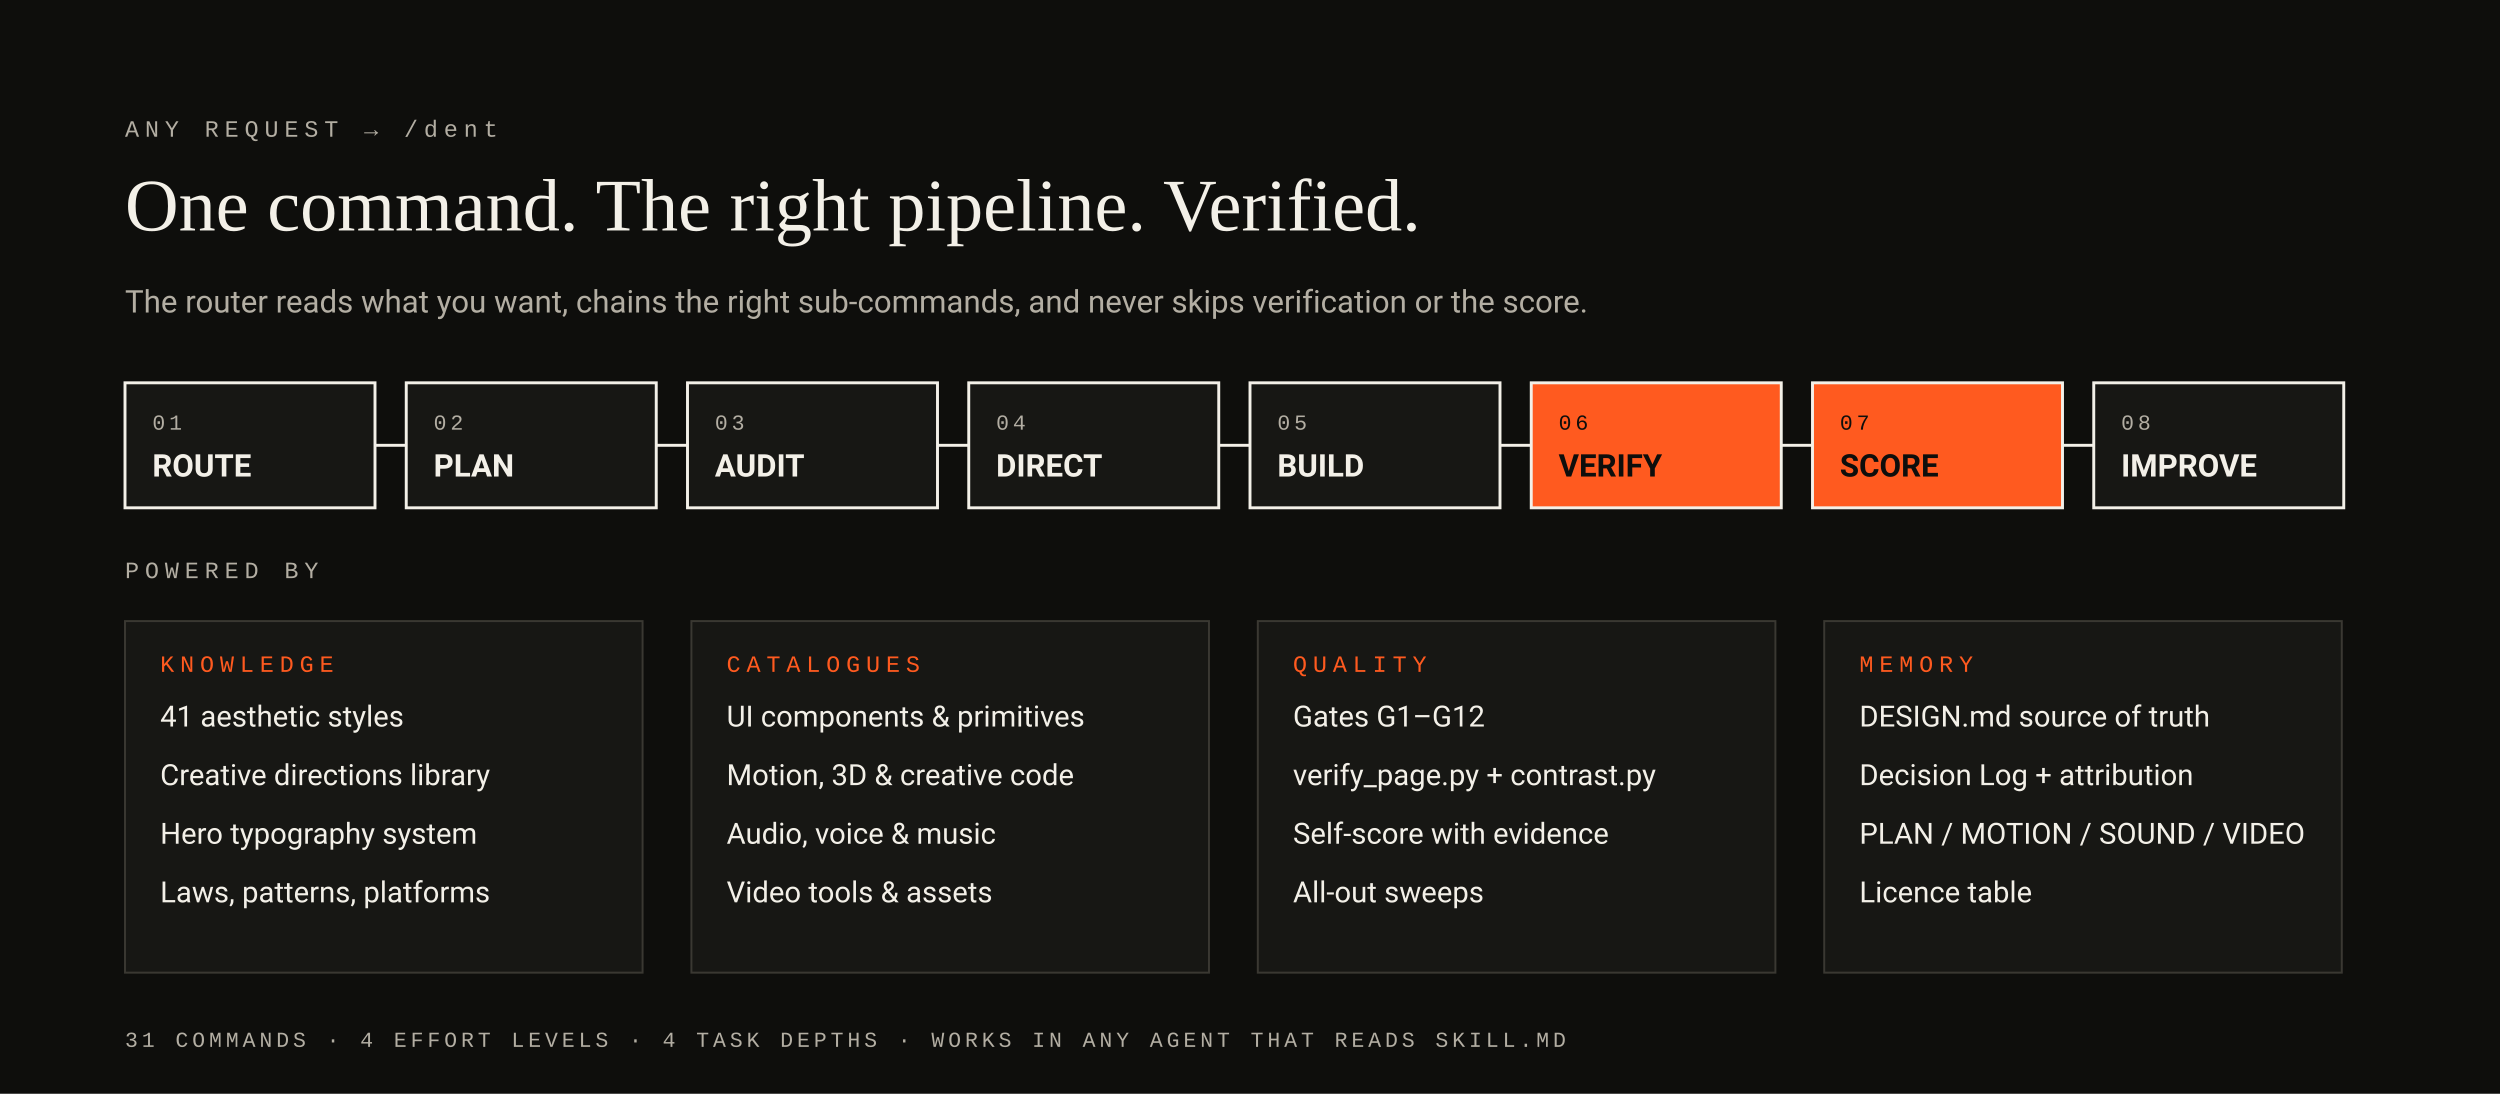
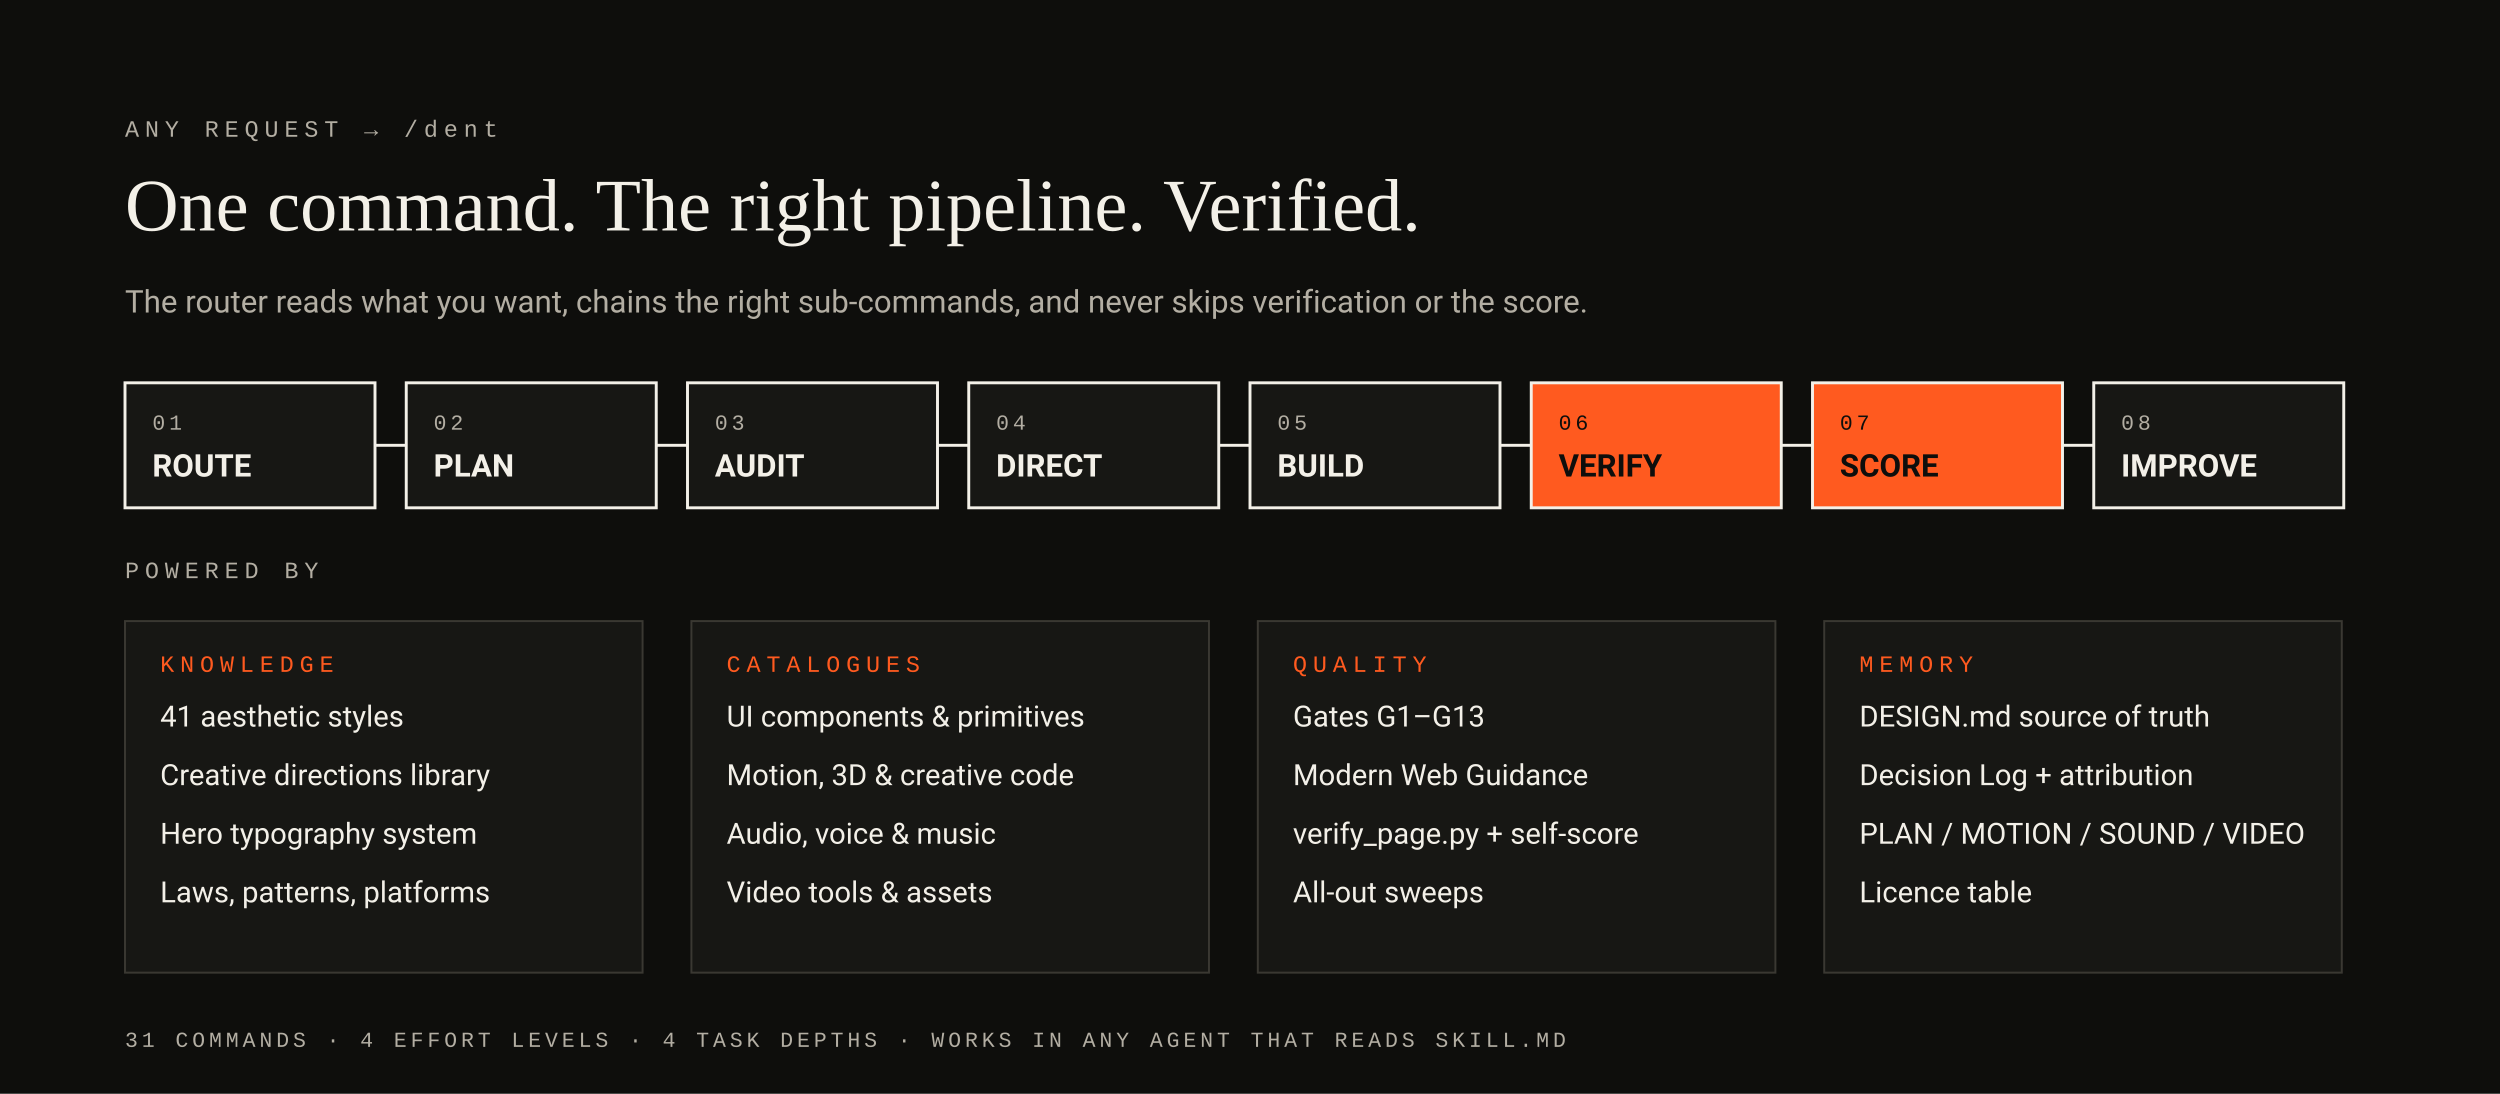
<svg xmlns="http://www.w3.org/2000/svg" viewBox="0 0 1280 560" width="1280" height="560" role="img" aria-labelledby="t d">
  <rect width="1280" height="560" fill="#0E0E0C" />
  <text x="64" y="70" font-family="ui-monospace, SFMono-Regular, Menlo, Consolas, 'Liberation Mono', monospace" font-size="12" letter-spacing="3" fill="#B3AEA3">ANY REQUEST → /dent</text>
  <text x="64" y="118" font-family="Georgia, 'Times New Roman', Times, serif" font-size="38" fill="#F3F0E8">One command. The right pipeline. Verified.</text>
  <text x="64" y="160" font-family="system-ui, -apple-system, 'Segoe UI', Roboto, Helvetica, Arial, sans-serif" font-size="16" fill="#B3AEA3">The router reads what you want, chains the right sub-commands, and never skips verification or the score.</text>
  <rect x="64" y="196" width="128" height="64" fill="#171714" stroke="#F3F0E8" stroke-width="1.5" />
  <text x="78" y="220" font-family="ui-monospace, SFMono-Regular, Menlo, Consolas, 'Liberation Mono', monospace" font-size="11" letter-spacing="2" fill="#B3AEA3">01</text>
  <text x="78" y="244" font-family="system-ui, -apple-system, 'Segoe UI', Roboto, Helvetica, Arial, sans-serif" font-weight="700" font-size="16" fill="#F3F0E8">ROUTE</text>
  <path d="M192 228h16" stroke="#F3F0E8" stroke-width="1.5" />
  <rect x="208" y="196" width="128" height="64" fill="#171714" stroke="#F3F0E8" stroke-width="1.5" />
  <text x="222" y="220" font-family="ui-monospace, SFMono-Regular, Menlo, Consolas, 'Liberation Mono', monospace" font-size="11" letter-spacing="2" fill="#B3AEA3">02</text>
  <text x="222" y="244" font-family="system-ui, -apple-system, 'Segoe UI', Roboto, Helvetica, Arial, sans-serif" font-weight="700" font-size="16" fill="#F3F0E8">PLAN</text>
  <path d="M336 228h16" stroke="#F3F0E8" stroke-width="1.5" />
  <rect x="352" y="196" width="128" height="64" fill="#171714" stroke="#F3F0E8" stroke-width="1.5" />
  <text x="366" y="220" font-family="ui-monospace, SFMono-Regular, Menlo, Consolas, 'Liberation Mono', monospace" font-size="11" letter-spacing="2" fill="#B3AEA3">03</text>
  <text x="366" y="244" font-family="system-ui, -apple-system, 'Segoe UI', Roboto, Helvetica, Arial, sans-serif" font-weight="700" font-size="16" fill="#F3F0E8">AUDIT</text>
  <path d="M480 228h16" stroke="#F3F0E8" stroke-width="1.5" />
  <rect x="496" y="196" width="128" height="64" fill="#171714" stroke="#F3F0E8" stroke-width="1.5" />
  <text x="510" y="220" font-family="ui-monospace, SFMono-Regular, Menlo, Consolas, 'Liberation Mono', monospace" font-size="11" letter-spacing="2" fill="#B3AEA3">04</text>
  <text x="510" y="244" font-family="system-ui, -apple-system, 'Segoe UI', Roboto, Helvetica, Arial, sans-serif" font-weight="700" font-size="16" fill="#F3F0E8">DIRECT</text>
  <path d="M624 228h16" stroke="#F3F0E8" stroke-width="1.5" />
  <rect x="640" y="196" width="128" height="64" fill="#171714" stroke="#F3F0E8" stroke-width="1.5" />
  <text x="654" y="220" font-family="ui-monospace, SFMono-Regular, Menlo, Consolas, 'Liberation Mono', monospace" font-size="11" letter-spacing="2" fill="#B3AEA3">05</text>
  <text x="654" y="244" font-family="system-ui, -apple-system, 'Segoe UI', Roboto, Helvetica, Arial, sans-serif" font-weight="700" font-size="16" fill="#F3F0E8">BUILD</text>
  <path d="M768 228h16" stroke="#F3F0E8" stroke-width="1.5" />
  <rect x="784" y="196" width="128" height="64" fill="#FF5A1F" stroke="#F3F0E8" stroke-width="1.5" />
  <text x="798" y="220" font-family="ui-monospace, SFMono-Regular, Menlo, Consolas, 'Liberation Mono', monospace" font-size="11" letter-spacing="2" fill="#0E0E0C">06</text>
  <text x="798" y="244" font-family="system-ui, -apple-system, 'Segoe UI', Roboto, Helvetica, Arial, sans-serif" font-weight="700" font-size="16" fill="#0E0E0C">VERIFY</text>
  <path d="M912 228h16" stroke="#F3F0E8" stroke-width="1.5" />
  <rect x="928" y="196" width="128" height="64" fill="#FF5A1F" stroke="#F3F0E8" stroke-width="1.5" />
  <text x="942" y="220" font-family="ui-monospace, SFMono-Regular, Menlo, Consolas, 'Liberation Mono', monospace" font-size="11" letter-spacing="2" fill="#0E0E0C">07</text>
  <text x="942" y="244" font-family="system-ui, -apple-system, 'Segoe UI', Roboto, Helvetica, Arial, sans-serif" font-weight="700" font-size="16" fill="#0E0E0C">SCORE</text>
  <path d="M1056 228h16" stroke="#F3F0E8" stroke-width="1.5" />
  <rect x="1072" y="196" width="128" height="64" fill="#171714" stroke="#F3F0E8" stroke-width="1.5" />
  <text x="1086" y="220" font-family="ui-monospace, SFMono-Regular, Menlo, Consolas, 'Liberation Mono', monospace" font-size="11" letter-spacing="2" fill="#B3AEA3">08</text>
  <text x="1086" y="244" font-family="system-ui, -apple-system, 'Segoe UI', Roboto, Helvetica, Arial, sans-serif" font-weight="700" font-size="16" fill="#F3F0E8">IMPROVE</text>
  <text x="64" y="296" font-family="ui-monospace, SFMono-Regular, Menlo, Consolas, 'Liberation Mono', monospace" font-size="12" letter-spacing="3" fill="#B3AEA3">POWERED BY</text>
  <rect x="64" y="318" width="265" height="180" fill="#171714" stroke="#3A3832" />
  <text x="82" y="344" font-family="ui-monospace, SFMono-Regular, Menlo, Consolas, 'Liberation Mono', monospace" font-size="12" letter-spacing="3" fill="#FF5A1F">KNOWLEDGE</text>
  <text x="82" y="372" font-family="system-ui, -apple-system, 'Segoe UI', Roboto, Helvetica, Arial, sans-serif" font-size="15" fill="#F3F0E8">41 aesthetic styles</text>
  <text x="82" y="402" font-family="system-ui, -apple-system, 'Segoe UI', Roboto, Helvetica, Arial, sans-serif" font-size="15" fill="#F3F0E8">Creative directions library</text>
  <text x="82" y="432" font-family="system-ui, -apple-system, 'Segoe UI', Roboto, Helvetica, Arial, sans-serif" font-size="15" fill="#F3F0E8">Hero typography system</text>
  <text x="82" y="462" font-family="system-ui, -apple-system, 'Segoe UI', Roboto, Helvetica, Arial, sans-serif" font-size="15" fill="#F3F0E8">Laws, patterns, platforms</text>
  <rect x="354" y="318" width="265" height="180" fill="#171714" stroke="#3A3832" />
  <text x="372" y="344" font-family="ui-monospace, SFMono-Regular, Menlo, Consolas, 'Liberation Mono', monospace" font-size="12" letter-spacing="3" fill="#FF5A1F">CATALOGUES</text>
  <text x="372" y="372" font-family="system-ui, -apple-system, 'Segoe UI', Roboto, Helvetica, Arial, sans-serif" font-size="15" fill="#F3F0E8">UI components &amp; primitives</text>
  <text x="372" y="402" font-family="system-ui, -apple-system, 'Segoe UI', Roboto, Helvetica, Arial, sans-serif" font-size="15" fill="#F3F0E8">Motion, 3D &amp; creative code</text>
  <text x="372" y="432" font-family="system-ui, -apple-system, 'Segoe UI', Roboto, Helvetica, Arial, sans-serif" font-size="15" fill="#F3F0E8">Audio, voice &amp; music</text>
  <text x="372" y="462" font-family="system-ui, -apple-system, 'Segoe UI', Roboto, Helvetica, Arial, sans-serif" font-size="15" fill="#F3F0E8">Video tools &amp; assets</text>
  <rect x="644" y="318" width="265" height="180" fill="#171714" stroke="#3A3832" />
  <text x="662" y="344" font-family="ui-monospace, SFMono-Regular, Menlo, Consolas, 'Liberation Mono', monospace" font-size="12" letter-spacing="3" fill="#FF5A1F">QUALITY</text>
-   <text x="662" y="372" font-family="system-ui, -apple-system, 'Segoe UI', Roboto, Helvetica, Arial, sans-serif" font-size="15" fill="#F3F0E8">Gates G1–G12</text>
-   <text x="662" y="402" font-family="system-ui, -apple-system, 'Segoe UI', Roboto, Helvetica, Arial, sans-serif" font-size="15" fill="#F3F0E8">verify_page.py + contrast.py</text>
-   <text x="662" y="432" font-family="system-ui, -apple-system, 'Segoe UI', Roboto, Helvetica, Arial, sans-serif" font-size="15" fill="#F3F0E8">Self-score with evidence</text>
+   <text x="662" y="372" font-family="system-ui, -apple-system, 'Segoe UI', Roboto, Helvetica, Arial, sans-serif" font-size="15" fill="#F3F0E8">Gates G1–G13</text>
+   <text x="662" y="402" font-family="system-ui, -apple-system, 'Segoe UI', Roboto, Helvetica, Arial, sans-serif" font-size="15" fill="#F3F0E8">Modern Web Guidance</text>
+   <text x="662" y="432" font-family="system-ui, -apple-system, 'Segoe UI', Roboto, Helvetica, Arial, sans-serif" font-size="15" fill="#F3F0E8">verify_page.py + self-score</text>
  <text x="662" y="462" font-family="system-ui, -apple-system, 'Segoe UI', Roboto, Helvetica, Arial, sans-serif" font-size="15" fill="#F3F0E8">All-out sweeps</text>
  <rect x="934" y="318" width="265" height="180" fill="#171714" stroke="#3A3832" />
  <text x="952" y="344" font-family="ui-monospace, SFMono-Regular, Menlo, Consolas, 'Liberation Mono', monospace" font-size="12" letter-spacing="3" fill="#FF5A1F">MEMORY</text>
  <text x="952" y="372" font-family="system-ui, -apple-system, 'Segoe UI', Roboto, Helvetica, Arial, sans-serif" font-size="15" fill="#F3F0E8">DESIGN.md source of truth</text>
  <text x="952" y="402" font-family="system-ui, -apple-system, 'Segoe UI', Roboto, Helvetica, Arial, sans-serif" font-size="15" fill="#F3F0E8">Decision Log + attribution</text>
  <text x="952" y="432" font-family="system-ui, -apple-system, 'Segoe UI', Roboto, Helvetica, Arial, sans-serif" font-size="15" fill="#F3F0E8">PLAN / MOTION / SOUND / VIDEO</text>
  <text x="952" y="462" font-family="system-ui, -apple-system, 'Segoe UI', Roboto, Helvetica, Arial, sans-serif" font-size="15" fill="#F3F0E8">Licence table</text>
  <text x="64" y="536" font-family="ui-monospace, SFMono-Regular, Menlo, Consolas, 'Liberation Mono', monospace" font-size="11" letter-spacing="2" fill="#B3AEA3">31 COMMANDS · 4 EFFORT LEVELS · 4 TASK DEPTHS · WORKS IN ANY AGENT THAT READS SKILL.MD</text>
</svg>
